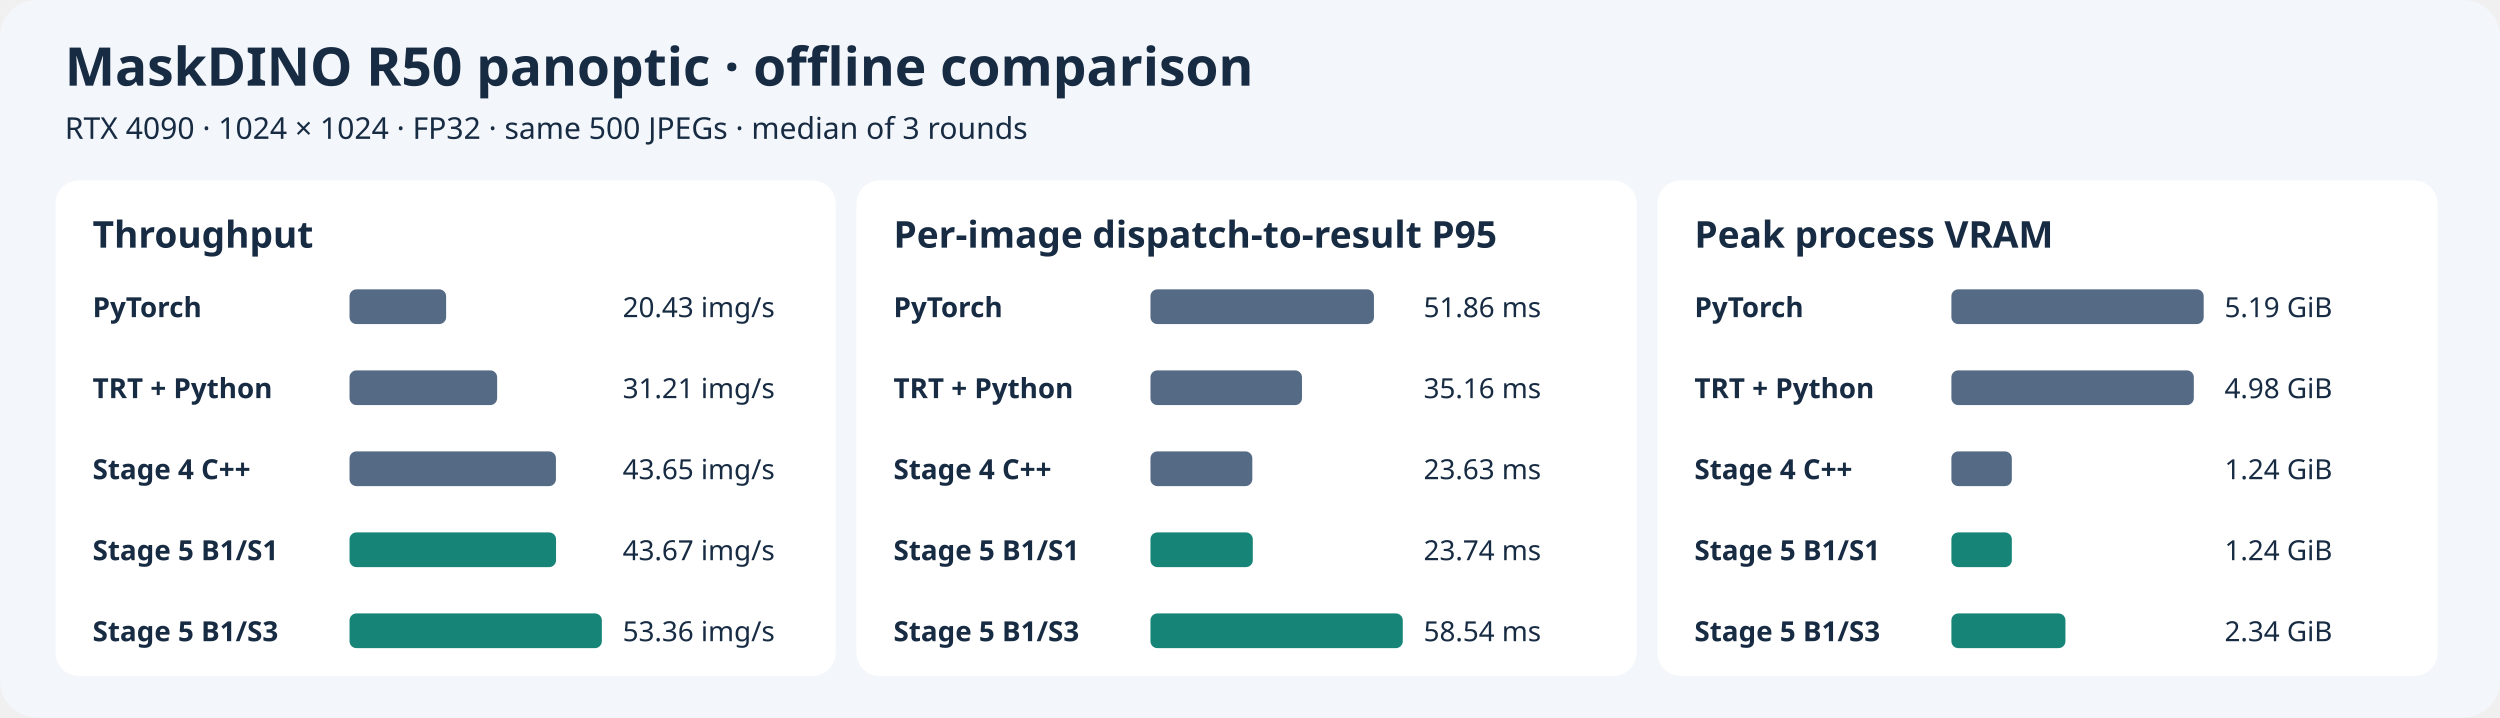
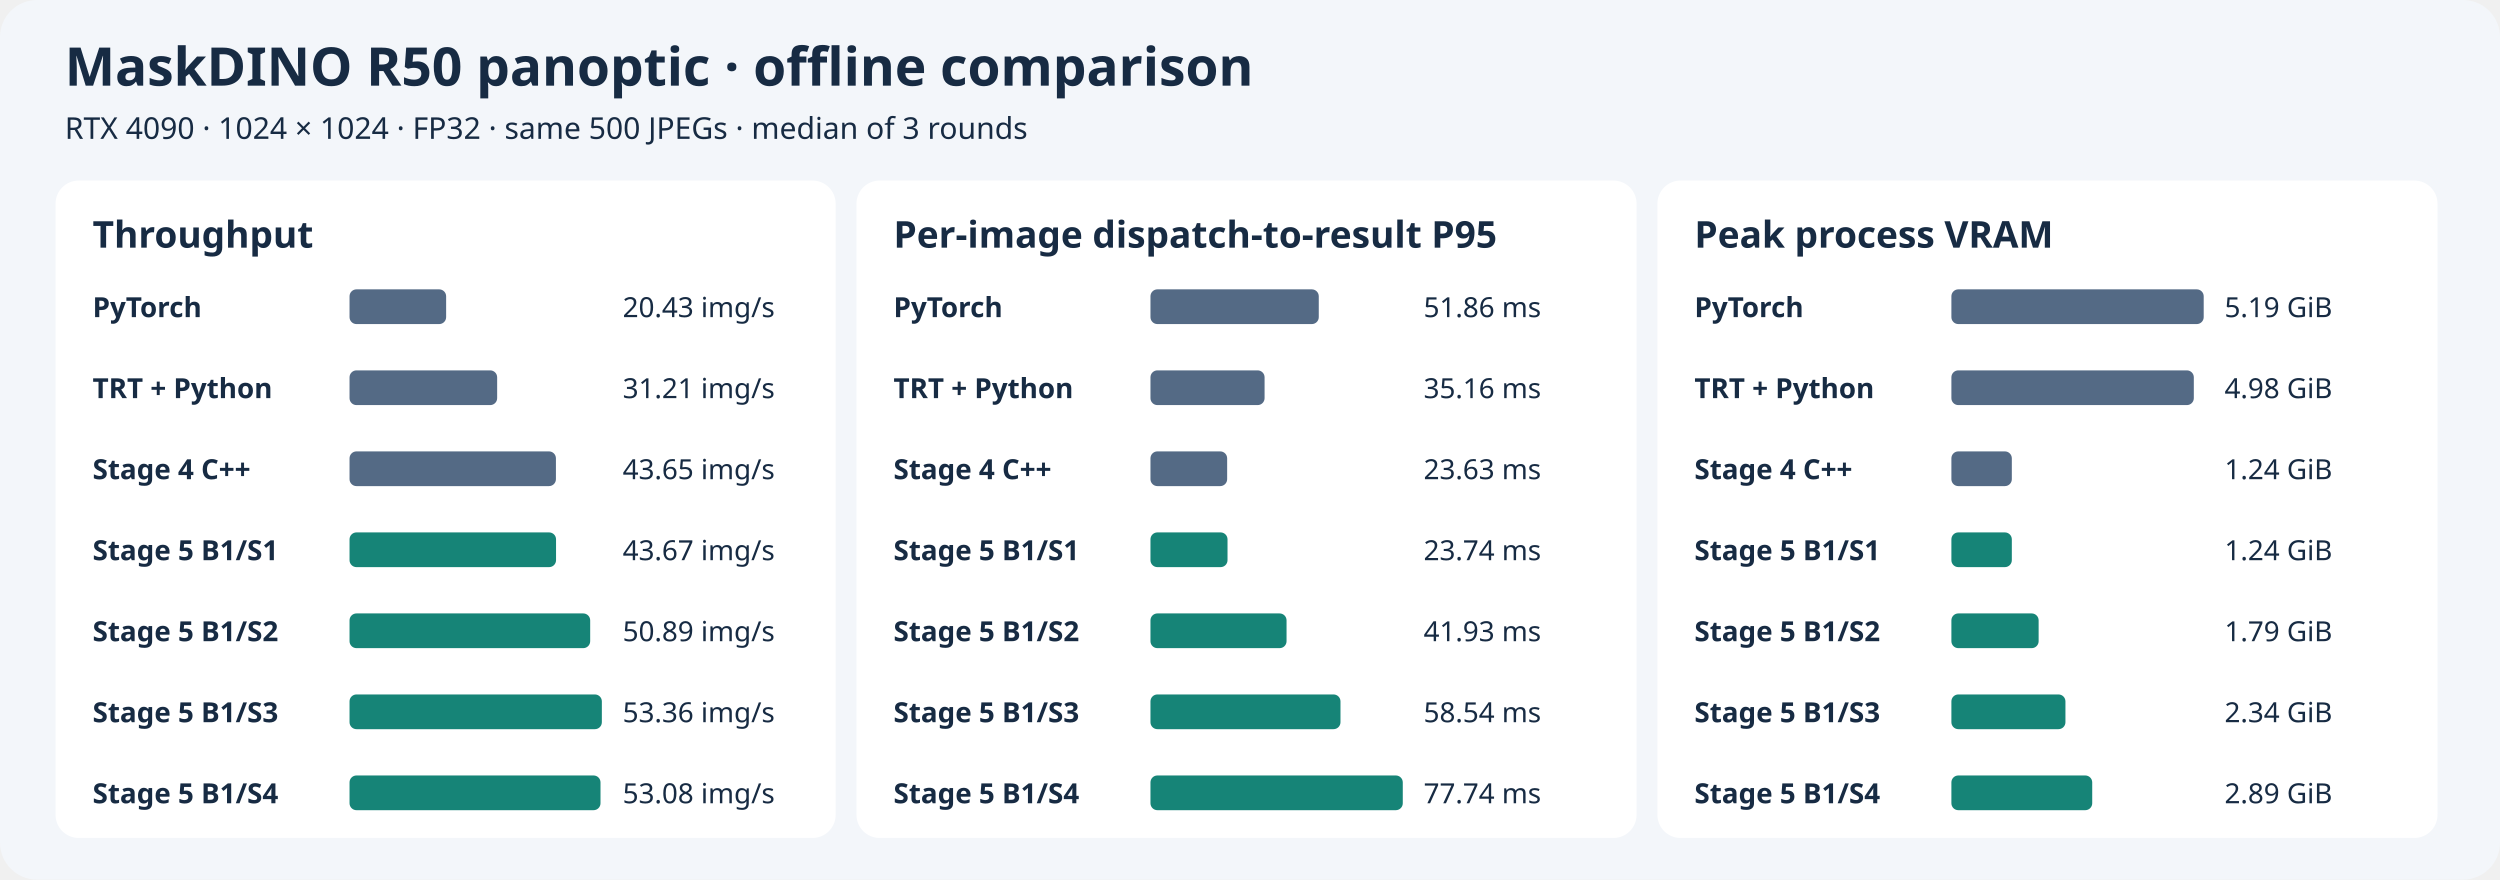
- <svg xmlns="http://www.w3.org/2000/svg" width="1080" height="310" viewBox="0 0 1080 310">
-   <rect width="1080" height="310" rx="16" fill="#f3f6fa" />
+ <svg xmlns="http://www.w3.org/2000/svg" width="1080" height="380" viewBox="0 0 1080 380">
+   <rect width="1080" height="380" rx="16" fill="#f3f6fa" />
  <g font-family="system-ui,sans-serif" fill="#172b43">
    <text x="28" y="37" font-size="23" font-weight="700">MaskDINO R50 panoptic · offline comparison</text>
    <text x="28" y="60" font-size="13" font-weight="400">RTX 4090 · 1024 × 1024 · FP32 · same 500 JPEGs · median of 3 rounds</text>
-     <rect x="24" y="78" width="337" height="214" rx="10" fill="white" />
+     <rect x="24" y="78" width="337" height="284" rx="10" fill="white" />
    <text x="40" y="107" font-size="16" font-weight="650">Throughput</text>
    <text x="40" y="137" font-size="12" font-weight="600">PyTorch</text>
    <rect x="151" y="125" width="41.73" height="15" rx="3" fill="#546a85" />
    <text x="269" y="137" font-size="12" font-weight="400">20.43 img/s</text>
    <text x="40" y="172" font-size="12" font-weight="600">TRT + Python</text>
    <rect x="151" y="160" width="63.77" height="15" rx="3" fill="#546a85" />
    <text x="269" y="172" font-size="12" font-weight="400">31.21 img/s</text>
    <text x="40" y="207" font-size="12" font-weight="600">Stage 4 C++</text>
    <rect x="151" y="195" width="89.16" height="15" rx="3" fill="#546a85" />
    <text x="269" y="207" font-size="12" font-weight="400">43.65 img/s</text>
    <text x="40" y="242" font-size="12" font-weight="600">Stage 5 B1/S1</text>
    <rect x="151" y="230" width="89.21" height="15" rx="3" fill="#168477" />
    <text x="269" y="242" font-size="12" font-weight="400">43.67 img/s</text>
-     <text x="40" y="277" font-size="12" font-weight="600">Stage 5 B1/S3</text>
-     <rect x="151" y="265" width="109.00" height="15" rx="3" fill="#168477" />
-     <text x="269" y="277" font-size="12" font-weight="400">53.36 img/s</text>
-     <rect x="370" y="78" width="337" height="214" rx="10" fill="white" />
+     <text x="40" y="277" font-size="12" font-weight="600">Stage 5 B1/S2</text>
+     <rect x="151" y="265" width="103.96" height="15" rx="3" fill="#168477" />
+     <text x="269" y="277" font-size="12" font-weight="400">50.89 img/s</text>
+     <text x="40" y="312" font-size="12" font-weight="600">Stage 5 B1/S3</text>
+     <rect x="151" y="300" width="109.00" height="15" rx="3" fill="#168477" />
+     <text x="269" y="312" font-size="12" font-weight="400">53.36 img/s</text>
+     <text x="40" y="347" font-size="12" font-weight="600">Stage 5 B1/S4</text>
+     <rect x="151" y="335" width="108.42" height="15" rx="3" fill="#168477" />
+     <text x="269" y="347" font-size="12" font-weight="400">53.08 img/s</text>
+     <rect x="370" y="78" width="337" height="284" rx="10" fill="white" />
    <text x="386" y="107" font-size="16" font-weight="650">Per-image dispatch-to-result P95</text>
    <text x="386" y="137" font-size="12" font-weight="600">PyTorch</text>
-     <rect x="497" y="125" width="96.55" height="15" rx="3" fill="#546a85" />
+     <rect x="497" y="125" width="72.71" height="15" rx="3" fill="#546a85" />
    <text x="615" y="137" font-size="12" font-weight="400">51.86 ms</text>
    <text x="386" y="172" font-size="12" font-weight="600">TRT + Python</text>
-     <rect x="497" y="160" width="65.46" height="15" rx="3" fill="#546a85" />
+     <rect x="497" y="160" width="49.30" height="15" rx="3" fill="#546a85" />
    <text x="615" y="172" font-size="12" font-weight="400">35.16 ms</text>
    <text x="386" y="207" font-size="12" font-weight="600">Stage 4 C++</text>
-     <rect x="497" y="195" width="44.00" height="15" rx="3" fill="#546a85" />
+     <rect x="497" y="195" width="33.13" height="15" rx="3" fill="#546a85" />
    <text x="615" y="207" font-size="12" font-weight="400">23.63 ms</text>
    <text x="386" y="242" font-size="12" font-weight="600">Stage 5 B1/S1</text>
-     <rect x="497" y="230" width="44.21" height="15" rx="3" fill="#168477" />
+     <rect x="497" y="230" width="33.29" height="15" rx="3" fill="#168477" />
    <text x="615" y="242" font-size="12" font-weight="400">23.74 ms</text>
-     <text x="386" y="277" font-size="12" font-weight="600">Stage 5 B1/S3</text>
-     <rect x="497" y="265" width="109.00" height="15" rx="3" fill="#168477" />
-     <text x="615" y="277" font-size="12" font-weight="400">58.54 ms</text>
-     <rect x="716" y="78" width="337" height="214" rx="10" fill="white" />
+     <text x="386" y="277" font-size="12" font-weight="600">Stage 5 B1/S2</text>
+     <rect x="497" y="265" width="58.79" height="15" rx="3" fill="#168477" />
+     <text x="615" y="277" font-size="12" font-weight="400">41.93 ms</text>
+     <text x="386" y="312" font-size="12" font-weight="600">Stage 5 B1/S3</text>
+     <rect x="497" y="300" width="82.09" height="15" rx="3" fill="#168477" />
+     <text x="615" y="312" font-size="12" font-weight="400">58.54 ms</text>
+     <text x="386" y="347" font-size="12" font-weight="600">Stage 5 B1/S4</text>
+     <rect x="497" y="335" width="109.00" height="15" rx="3" fill="#168477" />
+     <text x="615" y="347" font-size="12" font-weight="400">77.74 ms</text>
+     <rect x="716" y="78" width="337" height="284" rx="10" fill="white" />
    <text x="732" y="107" font-size="16" font-weight="650">Peak process VRAM</text>
    <text x="732" y="137" font-size="12" font-weight="600">PyTorch</text>
    <rect x="843" y="125" width="109.00" height="15" rx="3" fill="#546a85" />
    <text x="961" y="137" font-size="12" font-weight="400">5.19 GiB</text>
    <text x="732" y="172" font-size="12" font-weight="600">TRT + Python</text>
    <rect x="843" y="160" width="104.73" height="15" rx="3" fill="#546a85" />
    <text x="961" y="172" font-size="12" font-weight="400">4.98 GiB</text>
    <text x="732" y="207" font-size="12" font-weight="600">Stage 4 C++</text>
    <rect x="843" y="195" width="26.11" height="15" rx="3" fill="#546a85" />
    <text x="961" y="207" font-size="12" font-weight="400">1.24 GiB</text>
    <text x="732" y="242" font-size="12" font-weight="600">Stage 5 B1/S1</text>
    <rect x="843" y="230" width="26.11" height="15" rx="3" fill="#168477" />
    <text x="961" y="242" font-size="12" font-weight="400">1.24 GiB</text>
-     <text x="732" y="277" font-size="12" font-weight="600">Stage 5 B1/S3</text>
-     <rect x="843" y="265" width="49.27" height="15" rx="3" fill="#168477" />
-     <text x="961" y="277" font-size="12" font-weight="400">2.34 GiB</text>
+     <text x="732" y="277" font-size="12" font-weight="600">Stage 5 B1/S2</text>
+     <rect x="843" y="265" width="37.69" height="15" rx="3" fill="#168477" />
+     <text x="961" y="277" font-size="12" font-weight="400">1.79 GiB</text>
+     <text x="732" y="312" font-size="12" font-weight="600">Stage 5 B1/S3</text>
+     <rect x="843" y="300" width="49.27" height="15" rx="3" fill="#168477" />
+     <text x="961" y="312" font-size="12" font-weight="400">2.34 GiB</text>
+     <text x="732" y="347" font-size="12" font-weight="600">Stage 5 B1/S4</text>
+     <rect x="843" y="335" width="60.84" height="15" rx="3" fill="#168477" />
+     <text x="961" y="347" font-size="12" font-weight="400">2.89 GiB</text>
  </g>
</svg>
